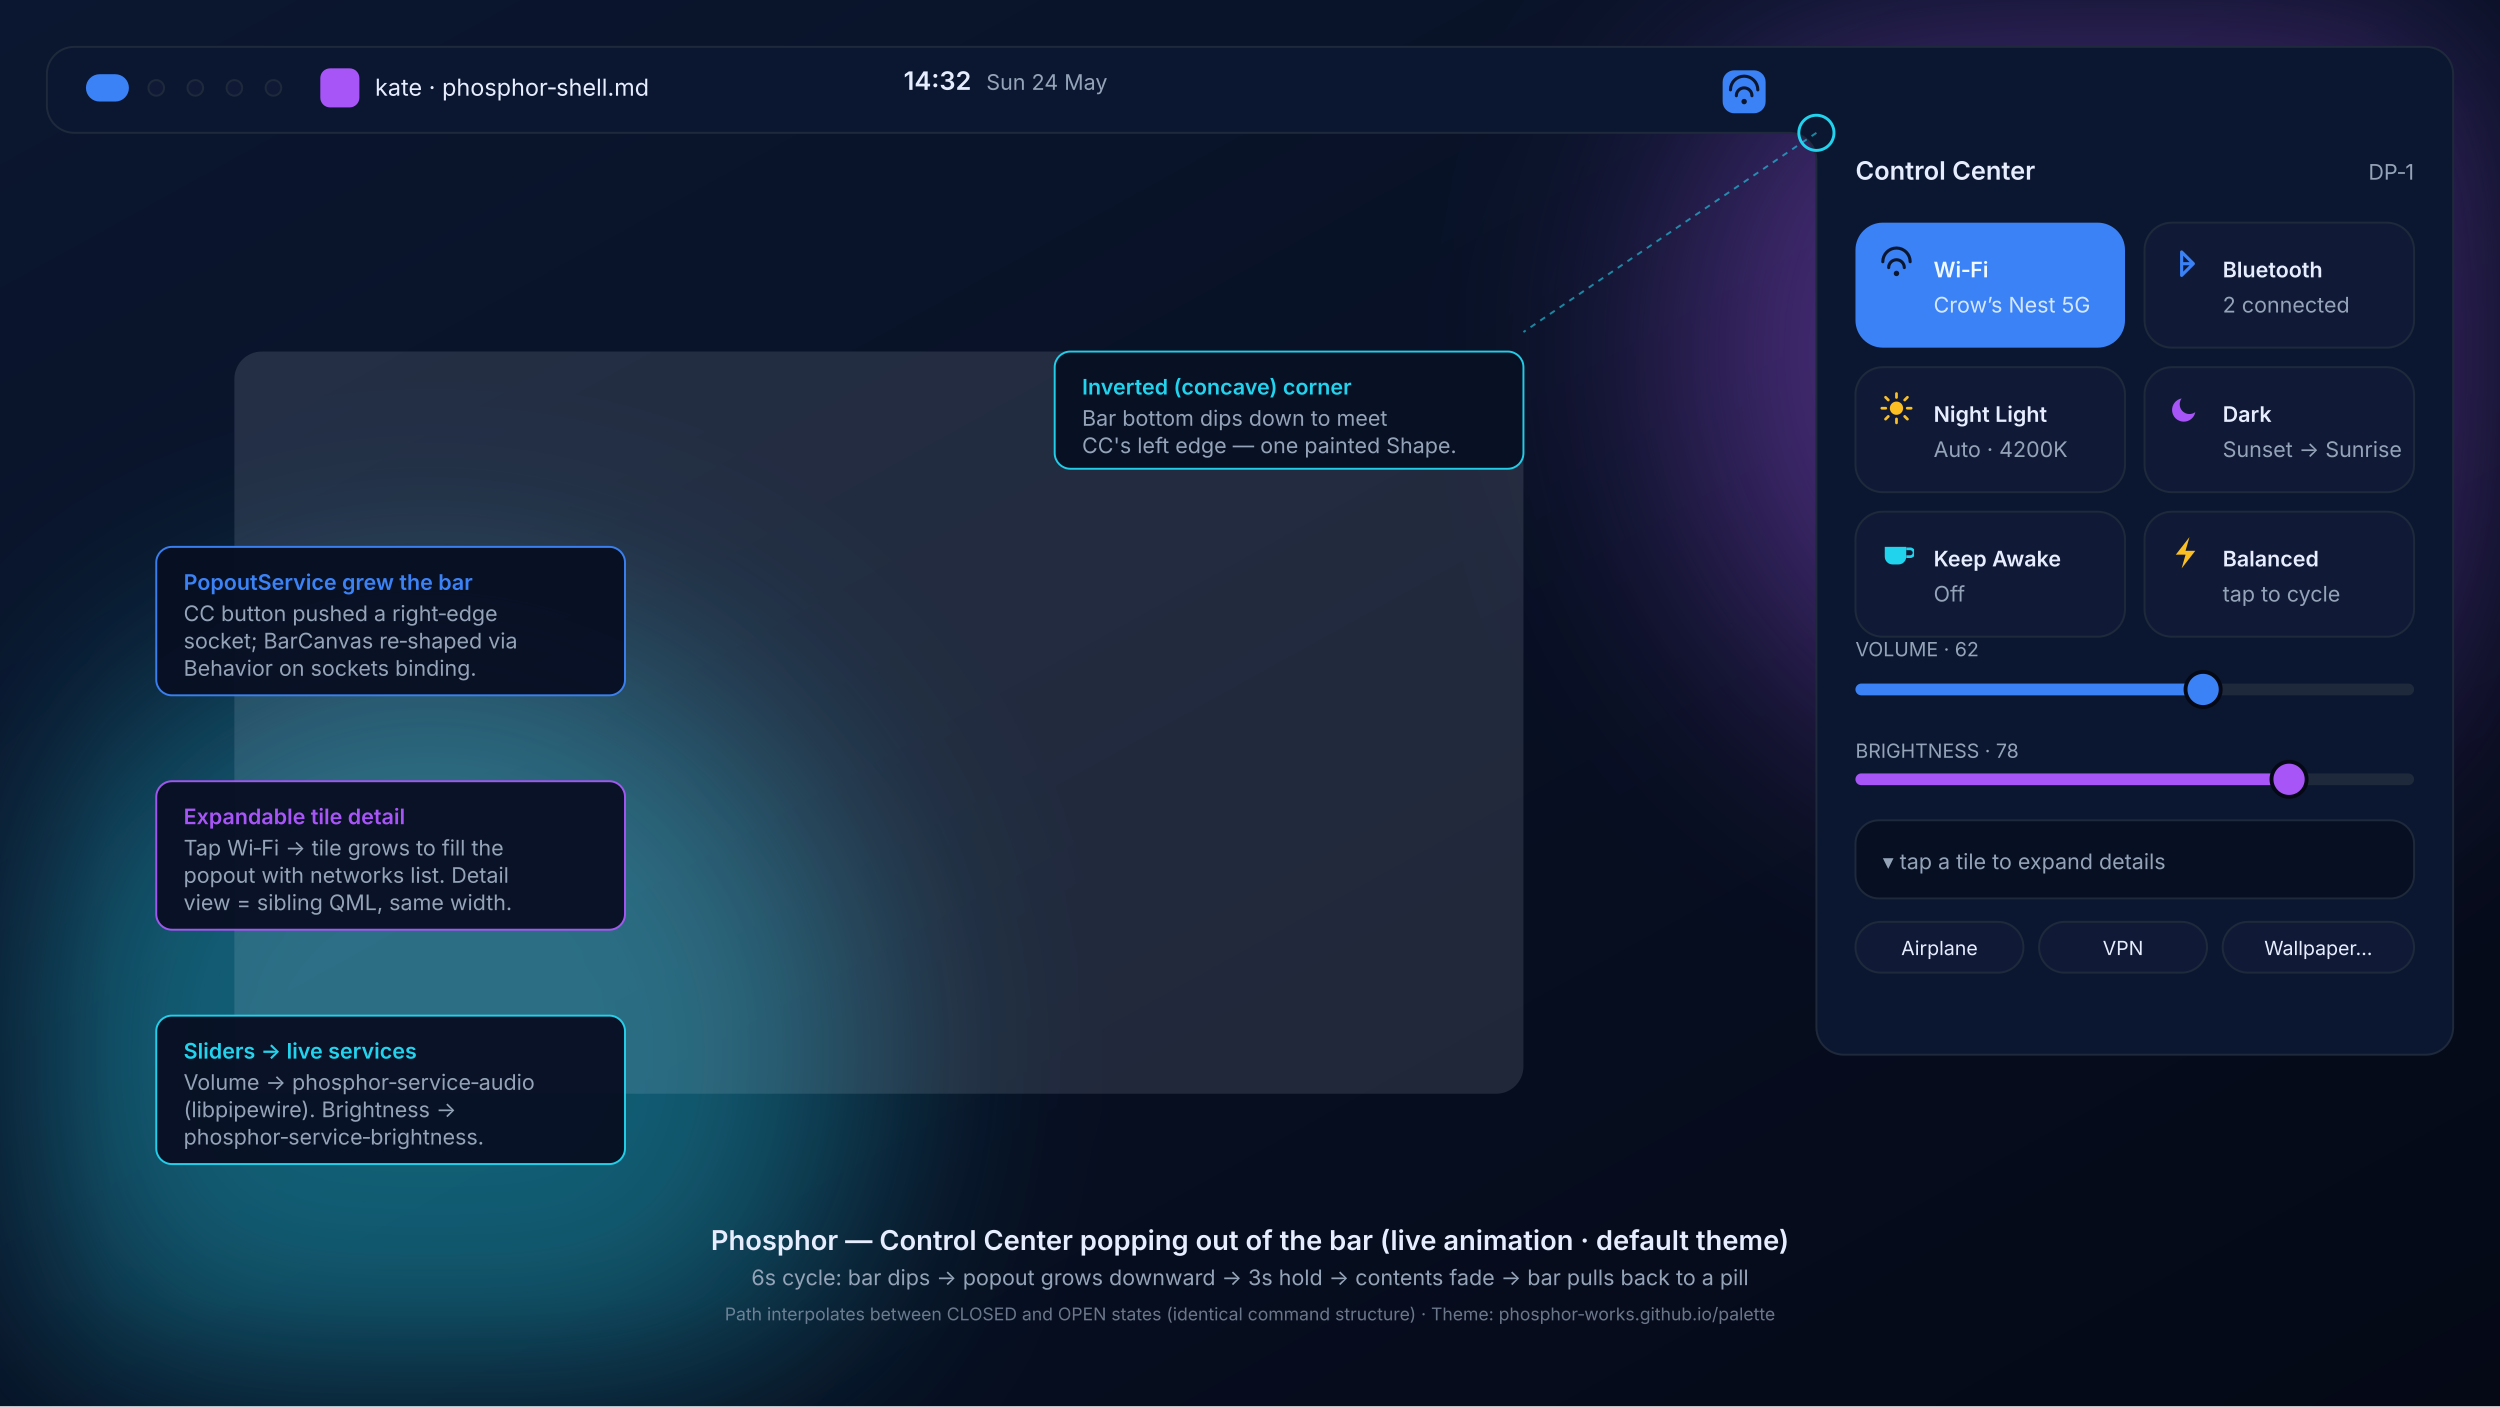
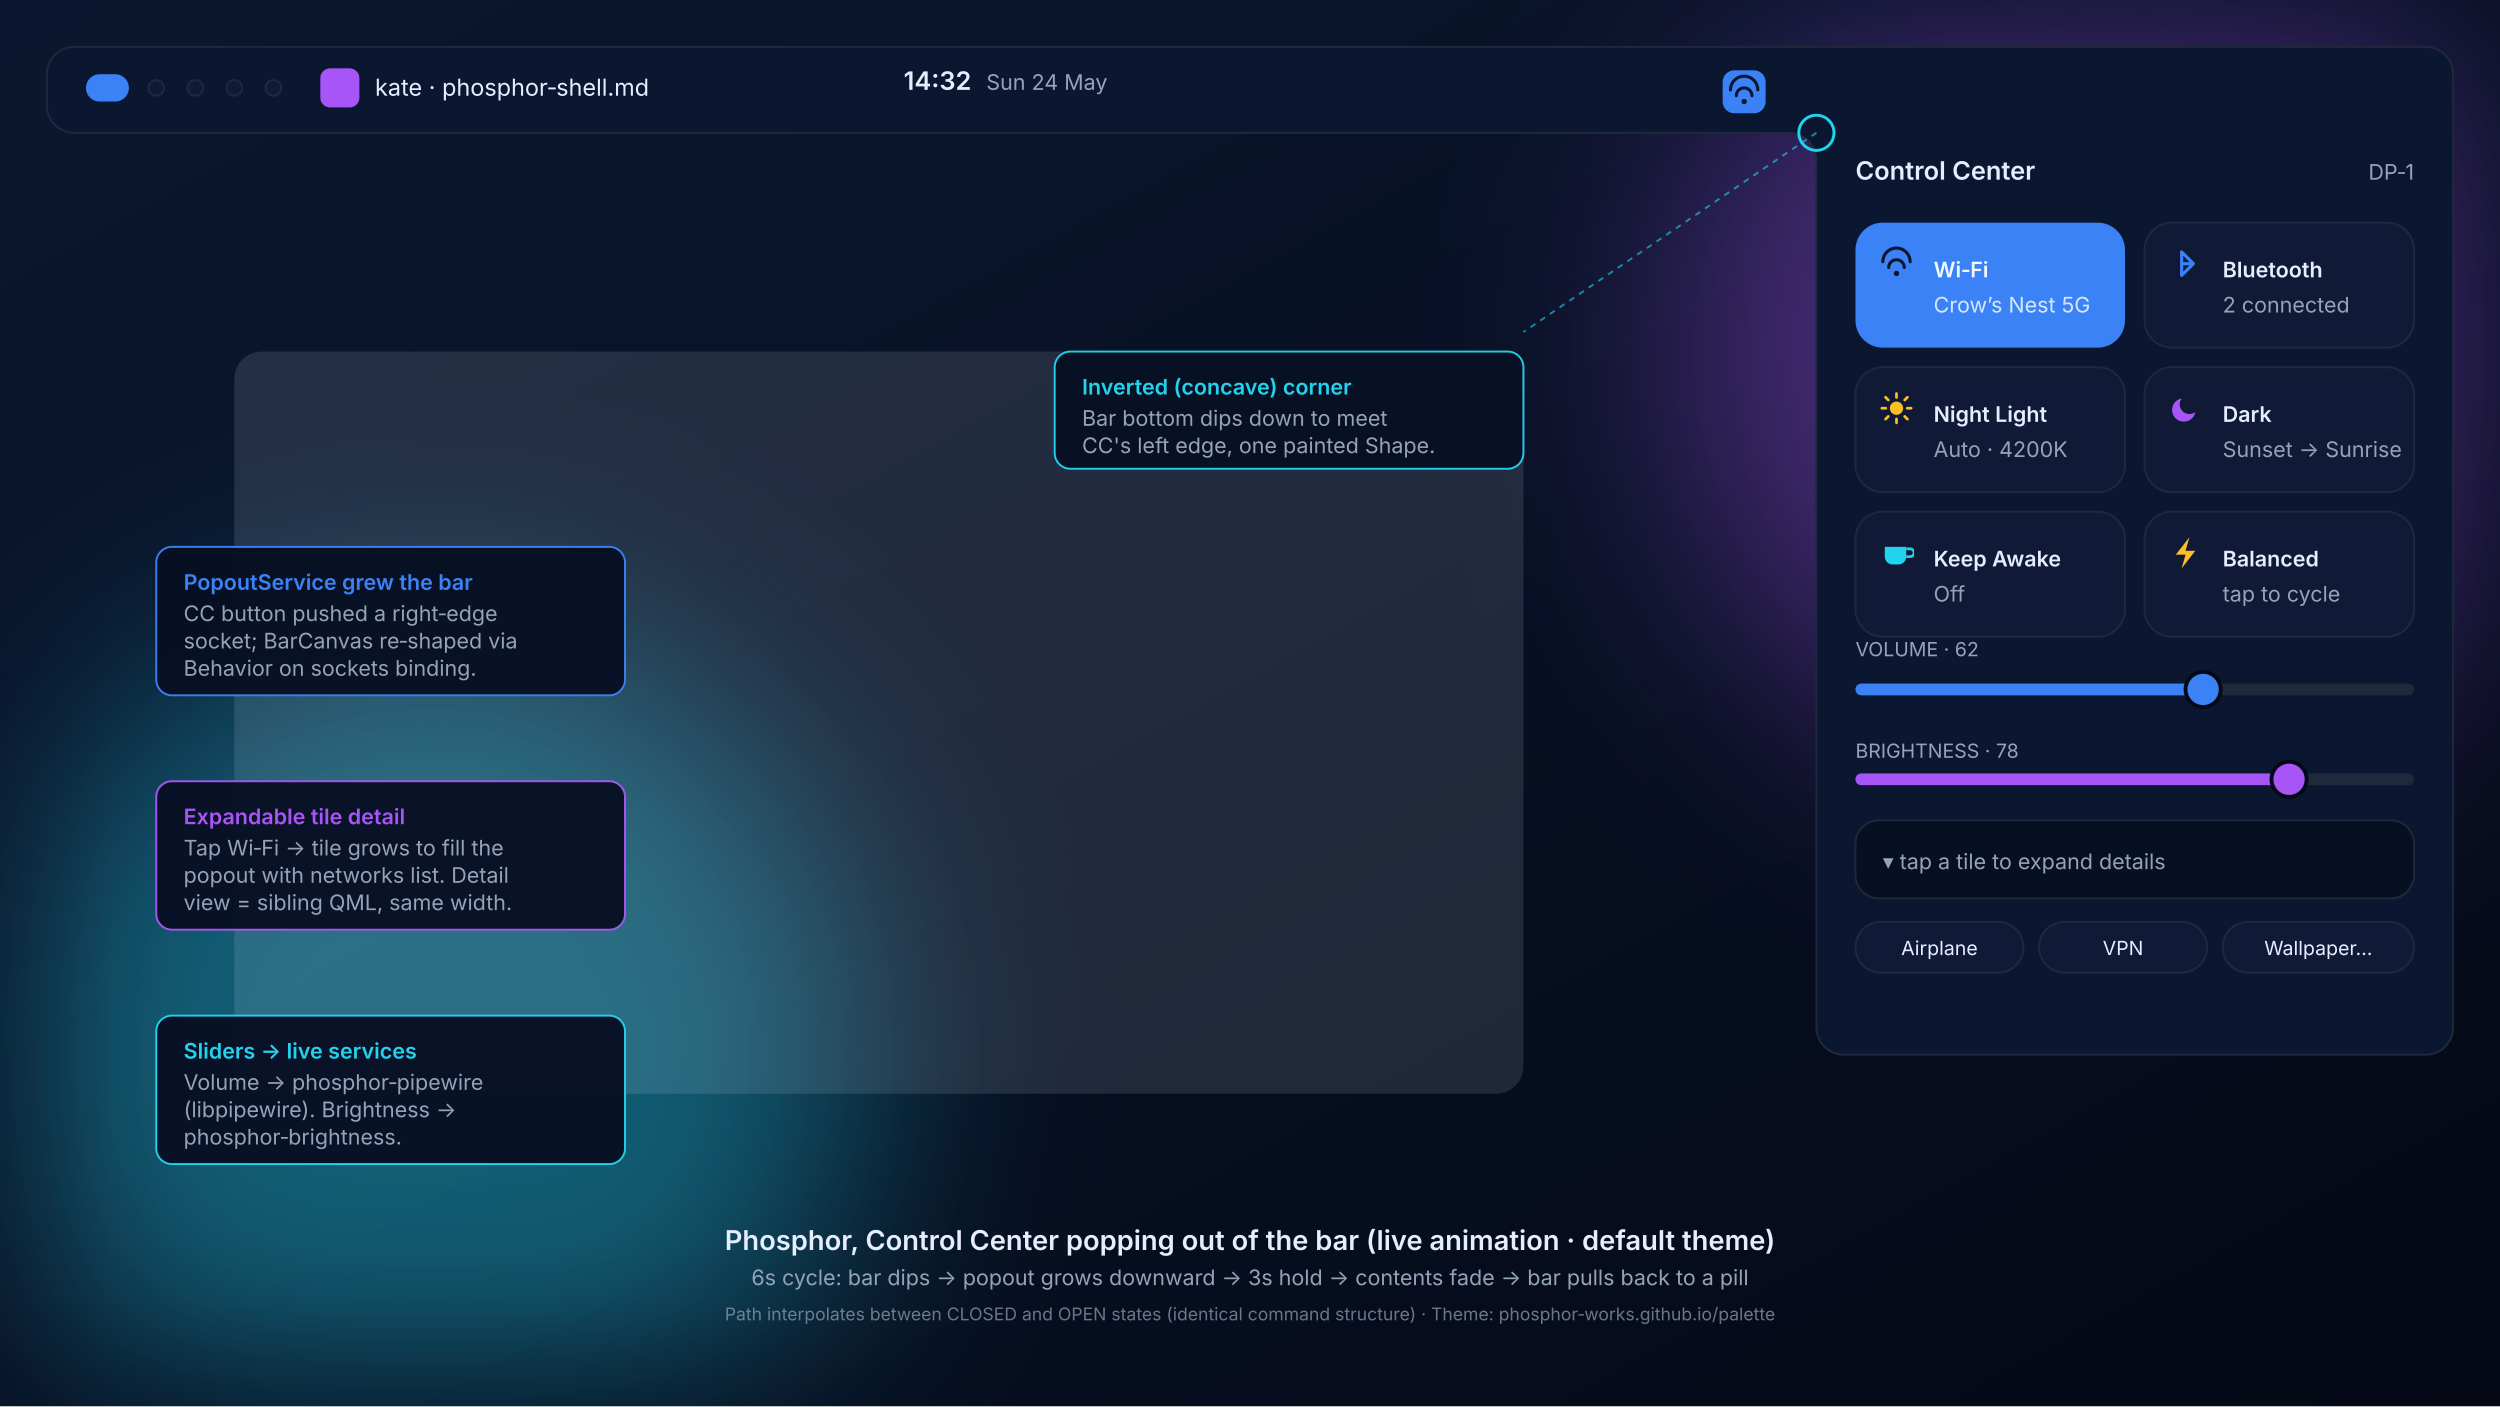
<svg xmlns="http://www.w3.org/2000/svg" viewBox="0 0 1280 720" font-family="Inter, system-ui, sans-serif">
  <defs>
    <linearGradient id="wp" x1="0" y1="0" x2="1" y2="1">
      <stop offset="0" stop-color="#0B1730" />
      <stop offset=".55" stop-color="#070F22" />
      <stop offset="1" stop-color="#050916" />
    </linearGradient>
    <filter id="blur" x="-20%" y="-20%" width="140%" height="140%">
      <feGaussianBlur stdDeviation="60" />
    </filter>
    <symbol id="i-net" viewBox="0 0 18 18">
      <g fill="none" stroke="currentColor" stroke-width="1.6" stroke-linecap="round">
        <path d="M 2 8 A 7 7 0 0 1 16 8" />
        <path d="M 5 11 A 4 4 0 0 1 13 11" />
      </g>
      <circle cx="9" cy="14" r="1.4" fill="currentColor" />
    </symbol>
    <symbol id="i-bt" viewBox="0 0 18 18">
      <path d="M 7 3 L 13 9 L 7 15 V 3 L 13 9 L 7 9" fill="none" stroke="currentColor" stroke-width="1.6" stroke-linejoin="round" />
    </symbol>
    <symbol id="i-moon" viewBox="0 0 18 18">
      <path d="M 14 11 A 6 6 0 1 1 7 4 A 5 5 0 0 0 14 11 Z" fill="currentColor" />
    </symbol>
    <symbol id="i-sun" viewBox="0 0 18 18">
      <circle cx="9" cy="9" r="3.4" fill="currentColor" />
      <g stroke="currentColor" stroke-width="1.4" stroke-linecap="round">
        <line x1="9" y1="1.5" x2="9" y2="3.5" />
        <line x1="9" y1="14.5" x2="9" y2="16.5" />
        <line x1="1.5" y1="9" x2="3.5" y2="9" />
        <line x1="14.5" y1="9" x2="16.5" y2="9" />
        <line x1="3.4" y1="3.4" x2="4.8" y2="4.8" />
        <line x1="13.2" y1="13.2" x2="14.6" y2="14.6" />
        <line x1="3.4" y1="14.6" x2="4.8" y2="13.2" />
        <line x1="13.2" y1="4.8" x2="14.6" y2="3.4" />
      </g>
    </symbol>
    <symbol id="i-coffee" viewBox="0 0 18 18">
      <path d="M 3 6 H 14 V 11 A 4 4 0 0 1 10 15 H 7 A 4 4 0 0 1 3 11 Z" fill="currentColor" />
      <path d="M 14 7 H 16 A 2 2 0 0 1 16 11 H 14" fill="none" stroke="currentColor" stroke-width="1.4" />
    </symbol>
    <symbol id="i-bolt" viewBox="0 0 18 18">
      <path d="M 11 1 L 4 10 H 9 L 7 17 L 14 8 H 9 Z" fill="currentColor" />
    </symbol>
  </defs>
  <rect width="1280" height="720" fill="url(#wp)" />
  <g opacity=".4" filter="url(#blur)">
    <circle cx="1080" cy="180" r="220" fill="#A855F7" />
    <circle cx="220" cy="540" r="220" fill="#22D3EE" />
  </g>
  <g opacity=".12">
    <rect x="120" y="180" width="660" height="380" rx="14" fill="#E6EDFF" />
  </g>
  <path d="M 38 24 H 1242 A 14 14 0 0 1 1256 38 V 526 A 14 14 0 0 1 1242 540 H 944 A 14 14 0 0 1 930 526 V 82 A 14 14 0 0 0 916 68 H 38 A 14 14 0 0 1 24 54 V 38 A 14 14 0 0 1 38 24 Z" fill="#0B1730" stroke="#1E293B">
    <animate attributeName="d" values="M 38 24 H 1242 A 14 14 0 0 1 1256 38 V 54 A 14 14 0 0 1 1242 68 H 944 A 14 14 0 0 1 930 68 V 68 A 14 14 0 0 0 916 68 H 38 A 14 14 0 0 1 24 54 V 38 A 14 14 0 0 1 38 24 Z;               M 38 24 H 1242 A 14 14 0 0 1 1256 38 V 54 A 14 14 0 0 1 1242 68 H 944 A 14 14 0 0 1 930 68 V 68 A 14 14 0 0 0 916 68 H 38 A 14 14 0 0 1 24 54 V 38 A 14 14 0 0 1 38 24 Z;               M 38 24 H 1242 A 14 14 0 0 1 1256 38 V 526 A 14 14 0 0 1 1242 540 H 944 A 14 14 0 0 1 930 526 V 82 A 14 14 0 0 0 916 68 H 38 A 14 14 0 0 1 24 54 V 38 A 14 14 0 0 1 38 24 Z;               M 38 24 H 1242 A 14 14 0 0 1 1256 38 V 526 A 14 14 0 0 1 1242 540 H 944 A 14 14 0 0 1 930 526 V 82 A 14 14 0 0 0 916 68 H 38 A 14 14 0 0 1 24 54 V 38 A 14 14 0 0 1 38 24 Z;               M 38 24 H 1242 A 14 14 0 0 1 1256 38 V 54 A 14 14 0 0 1 1242 68 H 944 A 14 14 0 0 1 930 68 V 68 A 14 14 0 0 0 916 68 H 38 A 14 14 0 0 1 24 54 V 38 A 14 14 0 0 1 38 24 Z" keyTimes="0; 0.12; 0.3; 0.8; 1" calcMode="spline" keySplines="0.42 0 0.58 1; 0.4 0 0.2 1; 0.42 0 0.58 1; 0.4 0 0.2 1" dur="6s" repeatCount="indefinite" />
  </path>
  <g>
    <g transform="translate(44 38)">
      <rect x="0" y="0" width="22" height="14" rx="7" fill="#3B82F6" />
      <circle cx="36" cy="7" r="4" fill="#101A36" stroke="#1E293B" />
      <circle cx="56" cy="7" r="4" fill="#101A36" stroke="#1E293B" />
      <circle cx="76" cy="7" r="4" fill="#101A36" stroke="#1E293B" />
      <circle cx="96" cy="7" r="4" fill="#101A36" stroke="#1E293B" />
      <rect x="120" y="-3" width="20" height="20" rx="5" fill="#A855F7" />
      <text x="148" y="11" fill="#E6EDFF" font-size="12">kate · phosphor‑shell.md</text>
    </g>
    <g transform="translate(480 46)" text-anchor="middle" font-variant-numeric="tabular-nums">
      <text fill="#E6EDFF" font-size="13" font-weight="600">14:32</text>
      <text x="56" fill="#94A3B8" font-size="11">Sun 24 May</text>
    </g>
    <g transform="translate(884 38)" color="#0B1730">
      <rect x="-2" y="-2" width="22" height="22" rx="6" fill="#3B82F6">
        <animate attributeName="opacity" values="1;0.78;1" dur="2.4s" repeatCount="indefinite" />
      </rect>
      <use href="#i-net" x="0" y="0" width="18" height="18" />
    </g>
  </g>
  <g transform="translate(950 92)" font-size="11" opacity="1">
    <animate attributeName="opacity" values="0; 0; 1; 1; 0; 0" keyTimes="0; 0.24; 0.34; 0.78; 0.84; 1" dur="6s" repeatCount="indefinite" />
    <text fill="#E6EDFF" font-weight="600" font-size="13">Control Center</text>
    <text x="286" y="0" text-anchor="end" fill="#94A3B8" font-size="11">DP‑1</text>
    <g transform="translate(0 22)" fill="#E6EDFF">
      <g>
        <rect width="138" height="64" rx="14" fill="#3B82F6" />
        <g transform="translate(12 12)" color="#0B1730">
          <use href="#i-net" width="18" height="18" />
        </g>
        <text x="40" y="28" fill="#F0F9FF" font-weight="600">Wi‑Fi</text>
        <text x="40" y="46" fill="#F0F9FF" opacity=".85">Crow’s Nest 5G</text>
      </g>
      <g transform="translate(148 0)">
        <rect width="138" height="64" rx="14" fill="#101A36" stroke="#1E293B" />
        <g transform="translate(12 12)" color="#3B82F6">
          <use href="#i-bt" width="18" height="18" />
        </g>
        <text x="40" y="28" font-weight="600">Bluetooth</text>
        <text x="40" y="46" fill="#94A3B8">2 connected</text>
      </g>
      <g transform="translate(0 74)">
        <rect width="138" height="64" rx="14" fill="#101A36" stroke="#1E293B" />
        <g transform="translate(12 12)" color="#FBBF24">
          <use href="#i-sun" width="18" height="18" />
        </g>
        <text x="40" y="28" font-weight="600">Night Light</text>
        <text x="40" y="46" fill="#94A3B8">Auto · 4200K</text>
      </g>
      <g transform="translate(148 74)">
        <rect width="138" height="64" rx="14" fill="#101A36" stroke="#1E293B" />
        <g transform="translate(12 12)" color="#A855F7">
          <use href="#i-moon" width="18" height="18" />
        </g>
        <text x="40" y="28" font-weight="600">Dark</text>
        <text x="40" y="46" fill="#94A3B8">Sunset → Sunrise</text>
      </g>
      <g transform="translate(0 148)">
        <rect width="138" height="64" rx="14" fill="#101A36" stroke="#1E293B" />
        <g transform="translate(12 12)" color="#22D3EE">
          <use href="#i-coffee" width="18" height="18" />
        </g>
        <text x="40" y="28" font-weight="600">Keep Awake</text>
        <text x="40" y="46" fill="#94A3B8">Off</text>
      </g>
      <g transform="translate(148 148)">
        <rect width="138" height="64" rx="14" fill="#101A36" stroke="#1E293B" />
        <g transform="translate(12 12)" color="#FBBF24">
          <use href="#i-bolt" width="18" height="18" />
        </g>
        <text x="40" y="28" font-weight="600">Balanced</text>
        <text x="40" y="46" fill="#94A3B8">tap to cycle</text>
      </g>
    </g>
    <g transform="translate(0 244)" fill="#E6EDFF">
      <text fill="#94A3B8" font-size="10">VOLUME · 62</text>
      <g transform="translate(0 14)">
        <rect width="286" height="6" rx="3" fill="#1E293B" />
        <rect width="178" height="6" rx="3" fill="#3B82F6">
          <animate attributeName="width" values="178;192;178" dur="3.6s" repeatCount="indefinite" />
        </rect>
        <circle cx="178" cy="3" r="9" fill="#3B82F6" stroke="#050916" stroke-width="2">
          <animate attributeName="cx" values="178;192;178" dur="3.6s" repeatCount="indefinite" />
        </circle>
      </g>
      <text y="52" fill="#94A3B8" font-size="10">BRIGHTNESS · 78</text>
      <g transform="translate(0 60)">
        <rect width="286" height="6" rx="3" fill="#1E293B" />
        <rect width="222" height="6" rx="3" fill="#A855F7" />
        <circle cx="222" cy="3" r="9" fill="#A855F7" stroke="#050916" stroke-width="2" />
      </g>
    </g>
    <g transform="translate(0 328)">
      <rect width="286" height="40" rx="12" fill="#070F22" stroke="#1E293B" />
      <text x="14" y="25" fill="#94A3B8" font-size="11">▾ tap a tile to expand details</text>
    </g>
    <g transform="translate(0 380)" font-size="10" fill="#E6EDFF">
      <g>
        <rect width="86" height="26" rx="13" fill="#101A36" stroke="#1E293B" />
        <text x="43" y="17" text-anchor="middle">Airplane</text>
      </g>
      <g transform="translate(94 0)">
        <rect width="86" height="26" rx="13" fill="#101A36" stroke="#1E293B" />
        <text x="43" y="17" text-anchor="middle">VPN</text>
      </g>
      <g transform="translate(188 0)">
        <rect width="98" height="26" rx="13" fill="#101A36" stroke="#1E293B" />
        <text x="49" y="17" text-anchor="middle">Wallpaper…</text>
      </g>
    </g>
  </g>
  <g opacity="1">
    <animate attributeName="opacity" values="0; 0; 1; 1; 0; 0" keyTimes="0; 0.24; 0.34; 0.78; 0.84; 1" dur="6s" repeatCount="indefinite" />
    <circle cx="930" cy="68" r="9" fill="none" stroke="#22D3EE" stroke-width="1.5">
      <animate attributeName="r" values="9;14;9" dur="2.2s" repeatCount="indefinite" />
    </circle>
    <line x1="930" y1="68" x2="780" y2="170" stroke="#22D3EE" stroke-dasharray="3 3" opacity=".6" />
    <g transform="translate(540 180)">
      <rect width="240" height="60" rx="8" fill="#070F22" stroke="#22D3EE" opacity=".96" />
      <text x="14" y="22" font-size="11" font-weight="600" fill="#22D3EE">Inverted (concave) corner</text>
      <text x="14" y="38" font-size="11" fill="#94A3B8">Bar bottom dips down to meet</text>
-       <text x="14" y="52" font-size="11" fill="#94A3B8">CC's left edge — one painted Shape.</text>
+       <text x="14" y="52" font-size="11" fill="#94A3B8">CC's left edge, one painted Shape.</text>
    </g>
  </g>
  <g font-size="11">
    <g transform="translate(80 280)">
      <rect width="240" height="76" rx="8" fill="#070F22" stroke="#3B82F6" opacity=".96" />
      <text x="14" y="22" font-weight="600" fill="#3B82F6">PopoutService grew the bar</text>
      <text x="14" y="38" fill="#94A3B8">CC button pushed a right‑edge</text>
      <text x="14" y="52" fill="#94A3B8">socket; BarCanvas re‑shaped via</text>
      <text x="14" y="66" fill="#94A3B8">Behavior on sockets binding.</text>
    </g>
    <g transform="translate(80 400)">
      <rect width="240" height="76" rx="8" fill="#070F22" stroke="#A855F7" opacity=".96" />
      <text x="14" y="22" font-weight="600" fill="#A855F7">Expandable tile detail</text>
      <text x="14" y="38" fill="#94A3B8">Tap Wi‑Fi → tile grows to fill the</text>
      <text x="14" y="52" fill="#94A3B8">popout with networks list. Detail</text>
      <text x="14" y="66" fill="#94A3B8">view = sibling QML, same width.</text>
    </g>
    <g transform="translate(80 520)">
      <rect width="240" height="76" rx="8" fill="#070F22" stroke="#22D3EE" opacity=".96" />
      <text x="14" y="22" font-weight="600" fill="#22D3EE">Sliders → live services</text>
-       <text x="14" y="38" fill="#94A3B8">Volume → phosphor‑service‑audio</text>
+       <text x="14" y="38" fill="#94A3B8">Volume → phosphor‑pipewire</text>
      <text x="14" y="52" fill="#94A3B8">(libpipewire). Brightness →</text>
-       <text x="14" y="66" fill="#94A3B8">phosphor‑service‑brightness.</text>
+       <text x="14" y="66" fill="#94A3B8">phosphor‑brightness.</text>
    </g>
  </g>
  <text x="640" y="640" text-anchor="middle" fill="#E6EDFF" font-size="14" font-weight="600">
-     Phosphor — Control Center popping out of the bar (live animation · default theme)
+     Phosphor, Control Center popping out of the bar (live animation · default theme)
  </text>
  <text x="640" y="658" text-anchor="middle" fill="#94A3B8" font-size="11">
    6s cycle: bar dips → popout grows downward → 3s hold → contents fade → bar pulls back to a pill
  </text>
  <text x="640" y="676" text-anchor="middle" fill="#94A3B8" font-size="9" opacity=".7">
    Path interpolates between CLOSED and OPEN states (identical command structure) · Theme: phosphor‑works.github.io/palette
  </text>
</svg>
